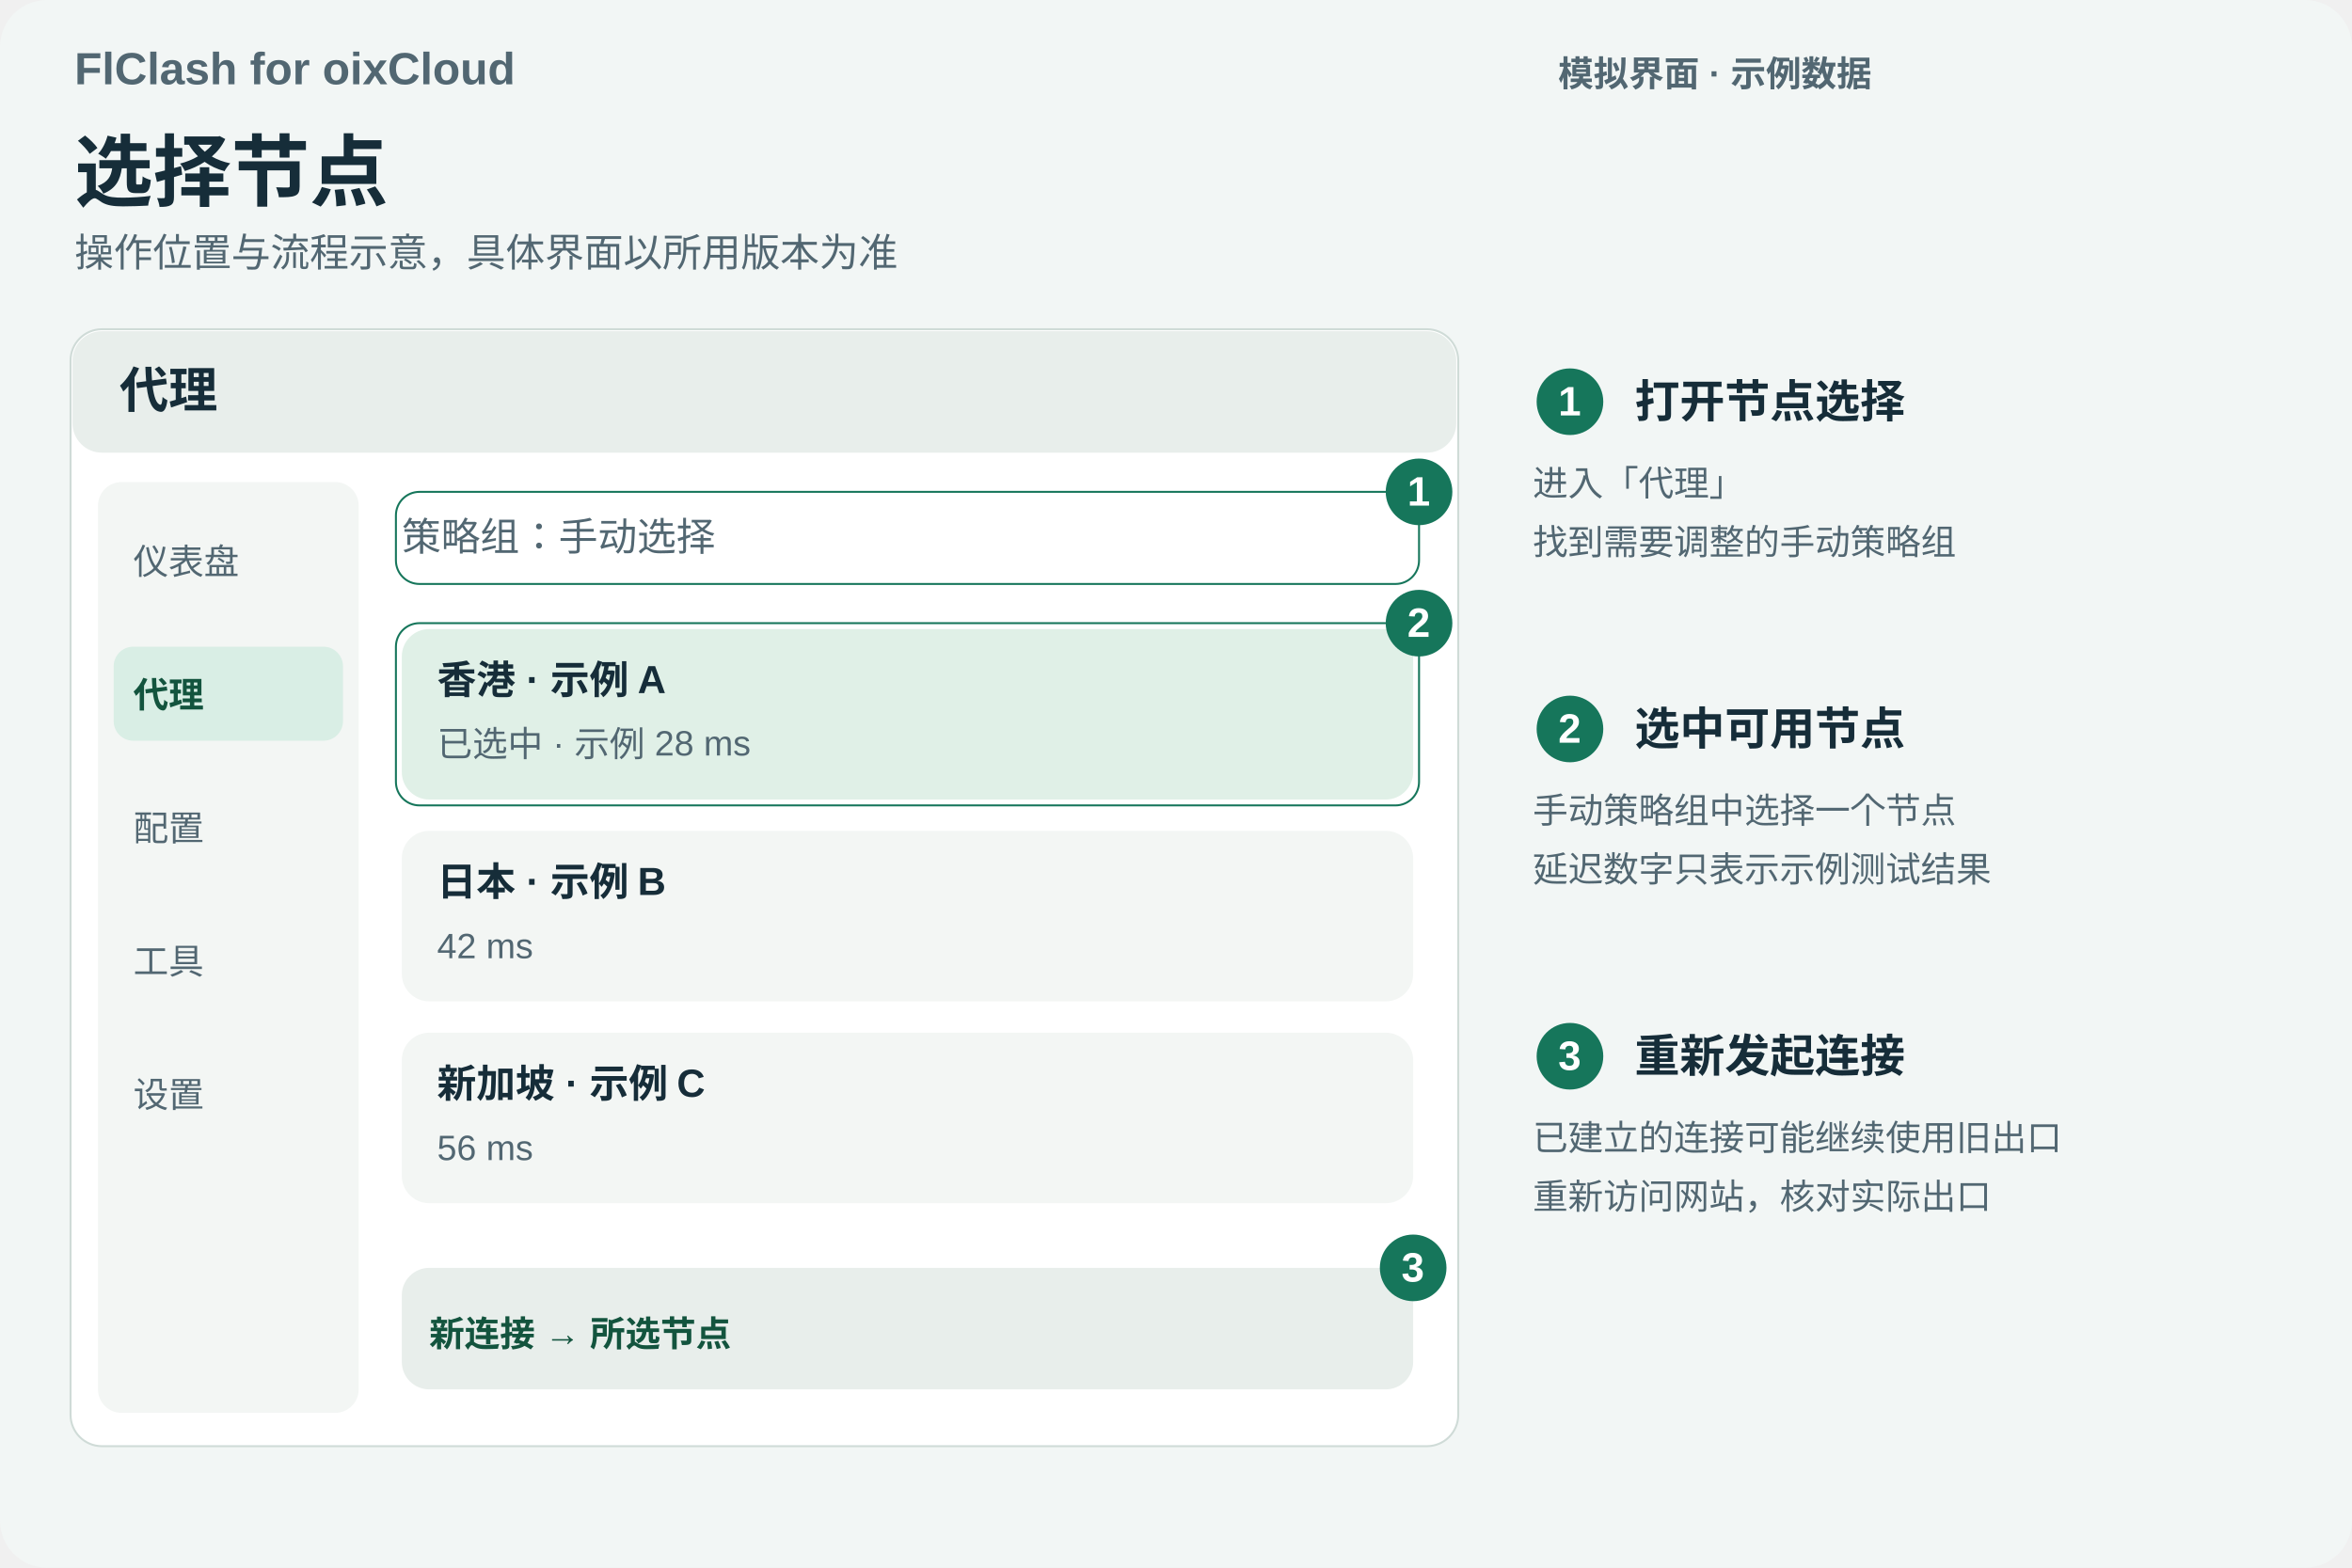
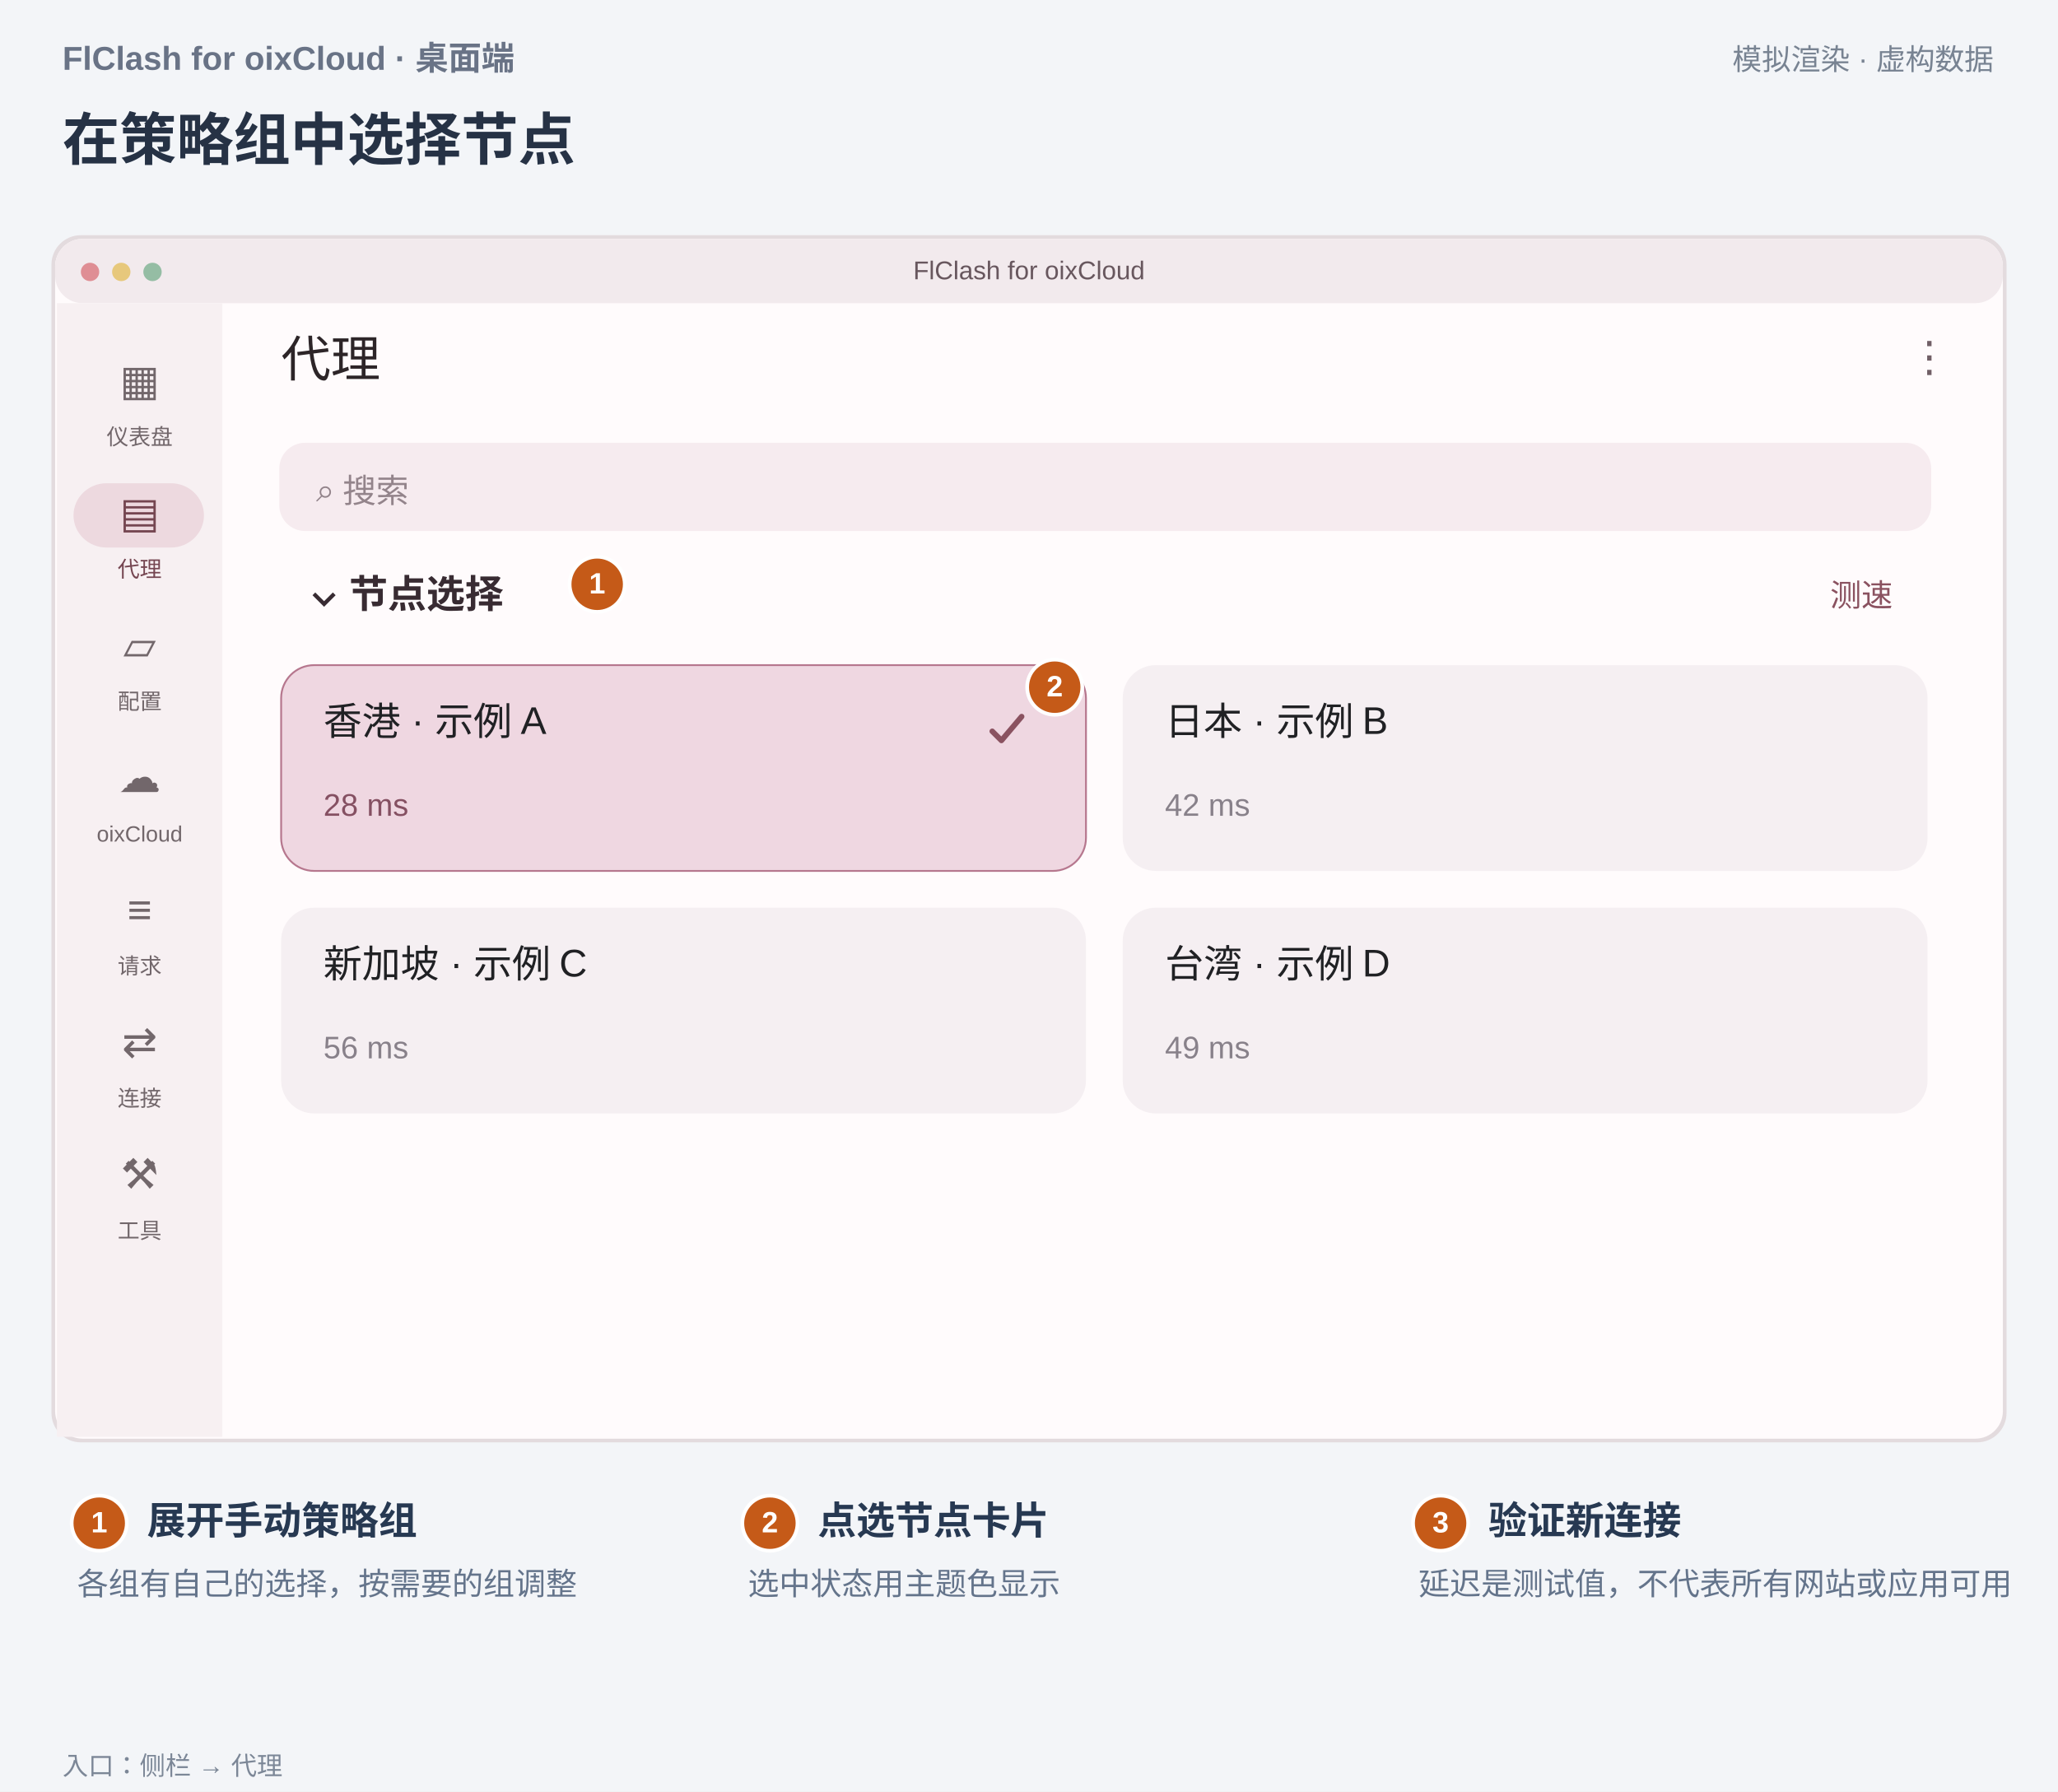
- <svg xmlns="http://www.w3.org/2000/svg" width="1200" height="800" viewBox="0 0 1200 800" role="img" aria-labelledby="title desc">
-   <g font-family="-apple-system,BlinkMacSystemFont,'Segoe UI','Noto Sans SC',Arial,sans-serif">
-     <rect x="0" y="0" width="1200" height="800" rx="24" fill="#f2f6f5" stroke="none" />
-     <text x="38" y="43" font-size="23" font-weight="600" fill="#526772">FlClash for oixCloud</text>
-     <text x="38" y="102" font-size="40" font-weight="750" fill="#162d39">选择节点</text>
-     <text x="38" y="136" font-size="20" font-weight="400" fill="#526772">操作位置与流程示意，具体界面以所用版本为准</text>
-     <text x="795" y="44" font-size="18" font-weight="600" fill="#526772">模拟界面 · 示例数据</text>
-     <rect x="36" y="168" width="708" height="570" rx="16" fill="#fff" stroke="#cfdbd7" />
-     <rect x="37" y="169" width="706" height="62" rx="15" fill="#e8eeeb" stroke="none" />
-     <text x="61" y="208" font-size="25" font-weight="700" fill="#162d39">代理</text>
-     <rect x="50" y="246" width="133" height="475" rx="12" fill="#f3f6f4" stroke="none" />
-     <rect x="58" y="262" width="117" height="48" rx="10" fill="#f3f6f4" stroke="none" />
-     <text x="68" y="293" font-size="18" font-weight="400" fill="#526772">仪表盘</text>
-     <rect x="58" y="330" width="117" height="48" rx="10" fill="#d9eee5" stroke="none" />
-     <text x="68" y="361" font-size="18" font-weight="650" fill="#13543e">代理</text>
-     <rect x="58" y="398" width="117" height="48" rx="10" fill="#f3f6f4" stroke="none" />
-     <text x="68" y="429" font-size="18" font-weight="400" fill="#526772">配置</text>
-     <rect x="58" y="466" width="117" height="48" rx="10" fill="#f3f6f4" stroke="none" />
-     <text x="68" y="497" font-size="18" font-weight="400" fill="#526772">工具</text>
-     <rect x="58" y="534" width="117" height="48" rx="10" fill="#f3f6f4" stroke="none" />
-     <text x="68" y="565" font-size="18" font-weight="400" fill="#526772">设置</text>
-     <text x="205" y="281" font-size="20" font-weight="400" fill="#526772">策略组：手动选择</text>
-     <rect x="202" y="251" width="522" height="47" rx="12" fill="none" stroke="#16765b" />
-     <circle cx="724" cy="251" r="17" fill="#16765b" />
-     <text x="718" y="258" font-size="21" font-weight="700" fill="#fff">1</text>
-     <rect x="205" y="321" width="516" height="87" rx="14" fill="#e0f0e7" stroke="none" />
-     <text x="223" y="354" font-size="20" font-weight="650" fill="#162d39">香港 · 示例 A</text>
-     <text x="223" y="386" font-size="18" font-weight="400" fill="#526772">已选中 · 示例 28 ms</text>
-     <rect x="202" y="318" width="522" height="93" rx="12" fill="none" stroke="#16765b" />
-     <circle cx="724" cy="318" r="17" fill="#16765b" />
-     <text x="718" y="325" font-size="21" font-weight="700" fill="#fff">2</text>
-     <rect x="205" y="424" width="516" height="87" rx="14" fill="#f3f6f4" stroke="none" />
-     <text x="223" y="457" font-size="20" font-weight="650" fill="#162d39">日本 · 示例 B</text>
-     <text x="223" y="489" font-size="18" font-weight="400" fill="#526772">42 ms</text>
-     <rect x="205" y="527" width="516" height="87" rx="14" fill="#f3f6f4" stroke="none" />
-     <text x="223" y="560" font-size="20" font-weight="650" fill="#162d39">新加坡 · 示例 C</text>
-     <text x="223" y="592" font-size="18" font-weight="400" fill="#526772">56 ms</text>
-     <rect x="205" y="647" width="516" height="62" rx="14" fill="#e8eeeb" stroke="none" />
-     <text x="219" y="687" font-size="18" font-weight="600" fill="#13543e">新连接 → 所选节点</text>
-     <circle cx="721" cy="647" r="17" fill="#16765b" />
-     <text x="715" y="654" font-size="21" font-weight="700" fill="#fff">3</text>
-     <circle cx="801" cy="205" r="17" fill="#16765b" />
-     <text x="795" y="212" font-size="21" font-weight="700" fill="#fff">1</text>
-     <text x="834" y="213" font-size="23" font-weight="700" fill="#162d39">打开节点选择</text>
-     <text x="782" y="253" font-size="18" font-weight="400" fill="#526772">进入「代理」</text>
-     <text x="782" y="283" font-size="18" font-weight="400" fill="#526772">找到需要调整的手动策略组</text>
-     <circle cx="801" cy="372" r="17" fill="#16765b" />
-     <text x="795" y="379" font-size="21" font-weight="700" fill="#fff">2</text>
-     <text x="834" y="380" font-size="23" font-weight="700" fill="#162d39">选中可用节点</text>
-     <text x="782" y="420" font-size="18" font-weight="400" fill="#526772">手动策略组中选择一个节点</text>
-     <text x="782" y="450" font-size="18" font-weight="400" fill="#526772">延迟数字只表示示例测试结果</text>
-     <circle cx="801" cy="539" r="17" fill="#16765b" />
-     <text x="795" y="546" font-size="21" font-weight="700" fill="#fff">3</text>
-     <text x="834" y="547" font-size="23" font-weight="700" fill="#162d39">重新发起连接</text>
-     <text x="782" y="587" font-size="18" font-weight="400" fill="#526772">已建立的连接可能继续使用旧出口</text>
-     <text x="782" y="617" font-size="18" font-weight="400" fill="#526772">重新访问网站，核对实际出口</text>
+ <svg xmlns="http://www.w3.org/2000/svg" width="1120" height="975" viewBox="0 0 1120 975" role="img" aria-labelledby="title desc">
+   <g font-family="-apple-system,BlinkMacSystemFont,'PingFang SC','Segoe UI',Arial,sans-serif">
+     <rect x="0" y="0" width="1120" height="975" rx="0" fill="#f3f5f8" stroke="none" />
+     <text x="34" y="38" font-size="18" fill="#697386" font-weight="600" text-anchor="start">FlClash for oixCloud · 桌面端</text>
+     <text x="1085" y="38" font-size="16" fill="#788392" font-weight="500" text-anchor="end">模拟渲染 · 虚构数据</text>
+     <text x="34" y="87" font-size="31" fill="#263245" font-weight="700" text-anchor="start">在策略组中选择节点</text>
+     <rect x="28" y="128" width="1064" height="657" rx="16" fill="#e3dbde" stroke="none" />
+     <rect x="30" y="130" width="1060" height="653" rx="15" fill="#fffbfc" stroke="none" />
+     <rect x="30" y="130" width="1060" height="35" rx="15" fill="#f2eaed" stroke="none" />
+     <circle cx="49" cy="148" r="5" fill="#df8e94" stroke="none" stroke-width="1" />
+     <circle cx="66" cy="148" r="5" fill="#e7c87c" stroke="none" stroke-width="1" />
+     <circle cx="83" cy="148" r="5" fill="#95bda4" stroke="none" stroke-width="1" />
+     <text x="560" y="152" font-size="14" fill="#68575e" font-weight="500" text-anchor="middle">FlClash for oixCloud</text>
+     <rect x="31" y="165" width="90" height="617" rx="0" fill="#f7f0f2" stroke="none" />
+     <text x="76" y="215" font-size="23" fill="#72676b" font-weight="500" text-anchor="middle">▦</text>
+     <text x="76" y="242" font-size="12" fill="#72676b" font-weight="500" text-anchor="middle">仪表盘</text>
+     <rect x="40" y="263" width="71" height="35" rx="18" fill="#edd9df" stroke="none" />
+     <text x="76" y="287" font-size="23" fill="#754651" font-weight="500" text-anchor="middle">▤</text>
+     <text x="76" y="314" font-size="12" fill="#754651" font-weight="500" text-anchor="middle">代理</text>
+     <text x="76" y="359" font-size="23" fill="#72676b" font-weight="500" text-anchor="middle">▱</text>
+     <text x="76" y="386" font-size="12" fill="#72676b" font-weight="500" text-anchor="middle">配置</text>
+     <text x="76" y="431" font-size="23" fill="#72676b" font-weight="500" text-anchor="middle">☁</text>
+     <text x="76" y="458" font-size="12" fill="#72676b" font-weight="500" text-anchor="middle">oixCloud</text>
+     <text x="76" y="503" font-size="23" fill="#72676b" font-weight="500" text-anchor="middle">≡</text>
+     <text x="76" y="530" font-size="12" fill="#72676b" font-weight="500" text-anchor="middle">请求</text>
+     <text x="76" y="575" font-size="23" fill="#72676b" font-weight="500" text-anchor="middle">⇄</text>
+     <text x="76" y="602" font-size="12" fill="#72676b" font-weight="500" text-anchor="middle">连接</text>
+     <text x="76" y="647" font-size="23" fill="#72676b" font-weight="500" text-anchor="middle">⚒</text>
+     <text x="76" y="674" font-size="12" fill="#72676b" font-weight="500" text-anchor="middle">工具</text>
+     <text x="153" y="205" font-size="27" fill="#2d2528" font-weight="500" text-anchor="start">代理</text>
+     <text x="1050" y="202" font-size="23" fill="#715f66" font-weight="500" text-anchor="middle">⋮</text>
+     <rect x="152" y="241" width="899" height="48" rx="14" fill="#f6ebef" stroke="none" />
+     <text x="172" y="273" font-size="18" fill="#93848b" font-weight="400" text-anchor="start">⌕  搜索</text>
+     <text x="168" y="330" font-size="21" fill="#382b32" font-weight="600" text-anchor="start">⌄  节点选择</text>
+     <text x="1030" y="330" font-size="17" fill="#8a5260" font-weight="500" text-anchor="end">测速</text>
+     <circle cx="325" cy="318" r="15" fill="#c55a18" stroke="#fff" stroke-width="2" />
+     <text x="325" y="323" font-size="16" fill="#fff" font-weight="700" text-anchor="middle">1</text>
+     <rect x="153" y="362" width="438" height="112" rx="18" fill="#efd7e1" stroke="#b6778e" />
+     <text x="176" y="400" font-size="21" fill="#202124" font-weight="400" text-anchor="start">香港 · 示例 A</text>
+     <text x="176" y="444" font-size="17" fill="#855062" font-weight="400" text-anchor="start">28 ms</text>
+     <circle cx="574" cy="374" r="15" fill="#c55a18" stroke="#fff" stroke-width="2" />
+     <text x="574" y="379" font-size="16" fill="#fff" font-weight="700" text-anchor="middle">2</text>
+     <path d="M540 398l5 5 11-13" fill="none" stroke="#8a5260" stroke-width="3" stroke-linecap="round" stroke-linejoin="round" />
+     <rect x="611" y="362" width="438" height="112" rx="18" fill="#f5eff2" stroke="none" />
+     <text x="634" y="400" font-size="21" fill="#202124" font-weight="400" text-anchor="start">日本 · 示例 B</text>
+     <text x="634" y="444" font-size="17" fill="#88818a" font-weight="400" text-anchor="start">42 ms</text>
+     <rect x="153" y="494" width="438" height="112" rx="18" fill="#f5eff2" stroke="none" />
+     <text x="176" y="532" font-size="21" fill="#202124" font-weight="400" text-anchor="start">新加坡 · 示例 C</text>
+     <text x="176" y="576" font-size="17" fill="#88818a" font-weight="400" text-anchor="start">56 ms</text>
+     <rect x="611" y="494" width="438" height="112" rx="18" fill="#f5eff2" stroke="none" />
+     <text x="634" y="532" font-size="21" fill="#202124" font-weight="400" text-anchor="start">台湾 · 示例 D</text>
+     <text x="634" y="576" font-size="17" fill="#88818a" font-weight="400" text-anchor="start">49 ms</text>
+     <circle cx="54" cy="829" r="15" fill="#c55a18" stroke="#fff" stroke-width="2" />
+     <text x="54" y="834" font-size="16" fill="#fff" font-weight="700" text-anchor="middle">1</text>
+     <text x="80" y="835" font-size="21" fill="#273952" font-weight="600" text-anchor="start">展开手动策略组</text>
+     <text x="42" y="868" font-size="17" fill="#64748b" font-weight="400" text-anchor="start">各组有自己的选择，按需要的组调整</text>
+     <circle cx="419" cy="829" r="15" fill="#c55a18" stroke="#fff" stroke-width="2" />
+     <text x="419" y="834" font-size="16" fill="#fff" font-weight="700" text-anchor="middle">2</text>
+     <text x="445" y="835" font-size="21" fill="#273952" font-weight="600" text-anchor="start">点选节点卡片</text>
+     <text x="407" y="868" font-size="17" fill="#64748b" font-weight="400" text-anchor="start">选中状态用主题色显示</text>
+     <circle cx="784" cy="829" r="15" fill="#c55a18" stroke="#fff" stroke-width="2" />
+     <text x="784" y="834" font-size="16" fill="#fff" font-weight="700" text-anchor="middle">3</text>
+     <text x="810" y="835" font-size="21" fill="#273952" font-weight="600" text-anchor="start">验证新连接</text>
+     <text x="772" y="868" font-size="17" fill="#64748b" font-weight="400" text-anchor="start">延迟是测试值，不代表所有网站或应用可用</text>
+     <text x="34" y="966" font-size="14" fill="#7c8797" font-weight="400" text-anchor="start">入口：侧栏 → 代理</text>
  </g>
</svg>
